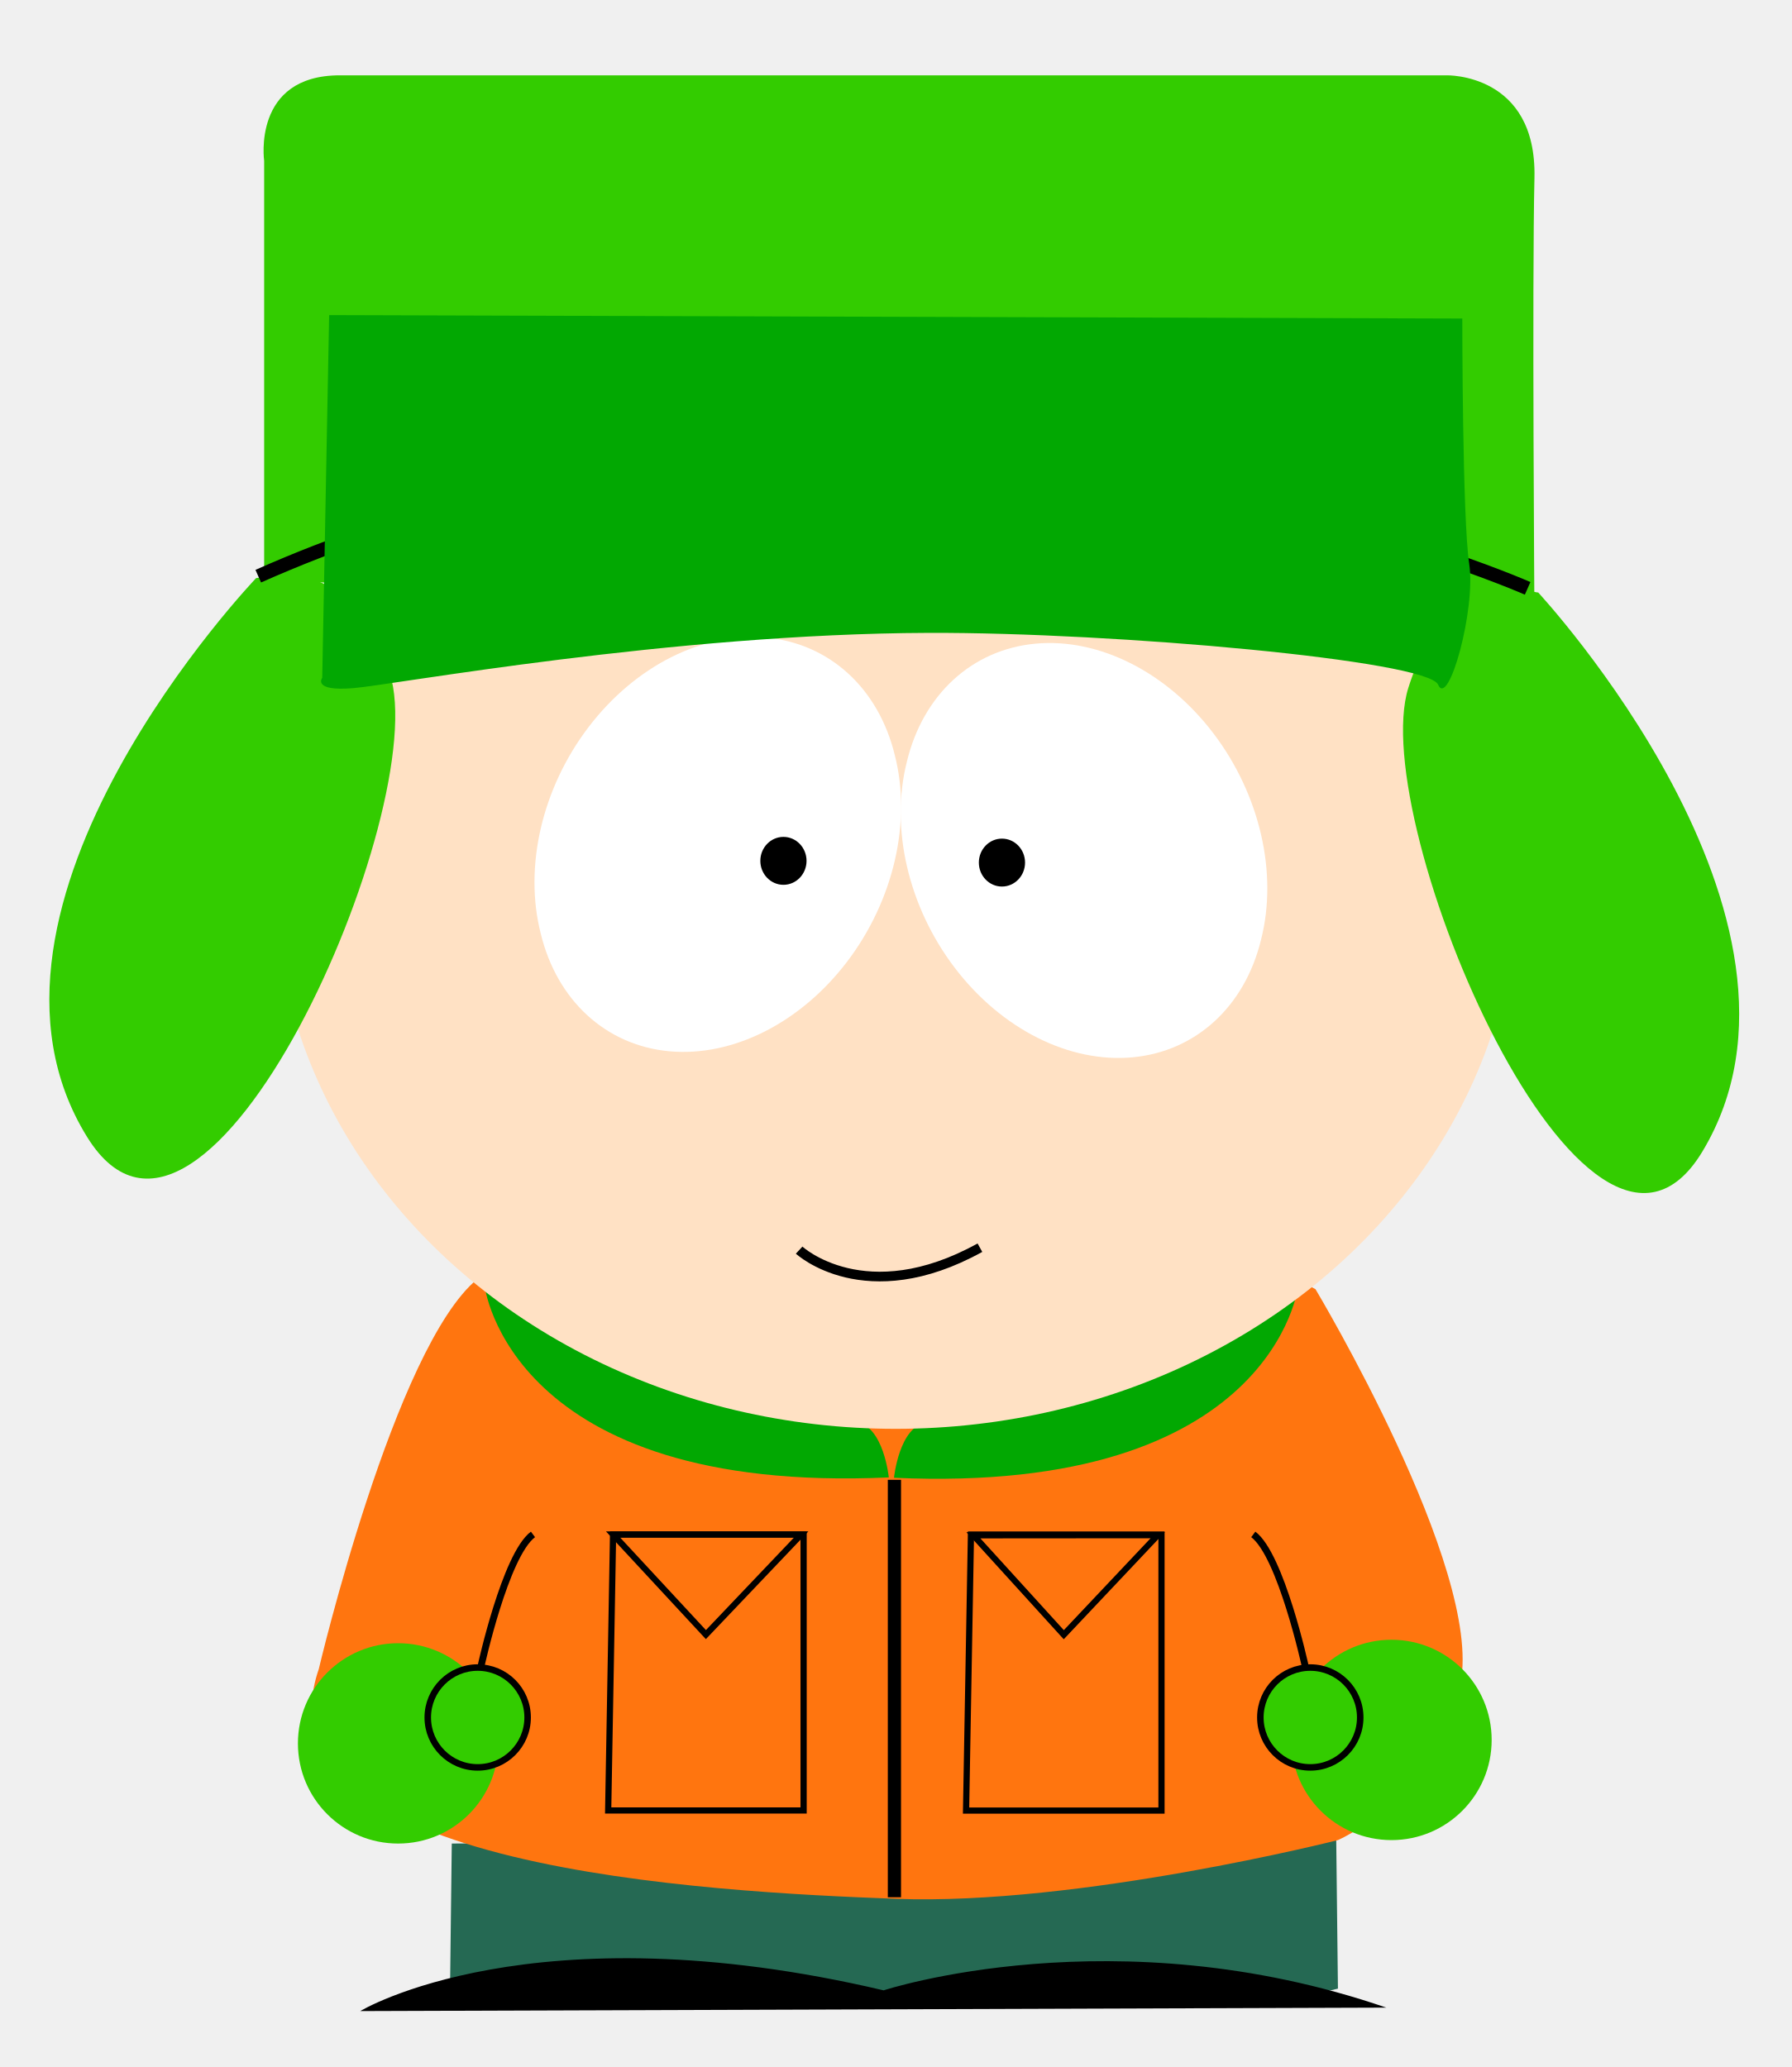
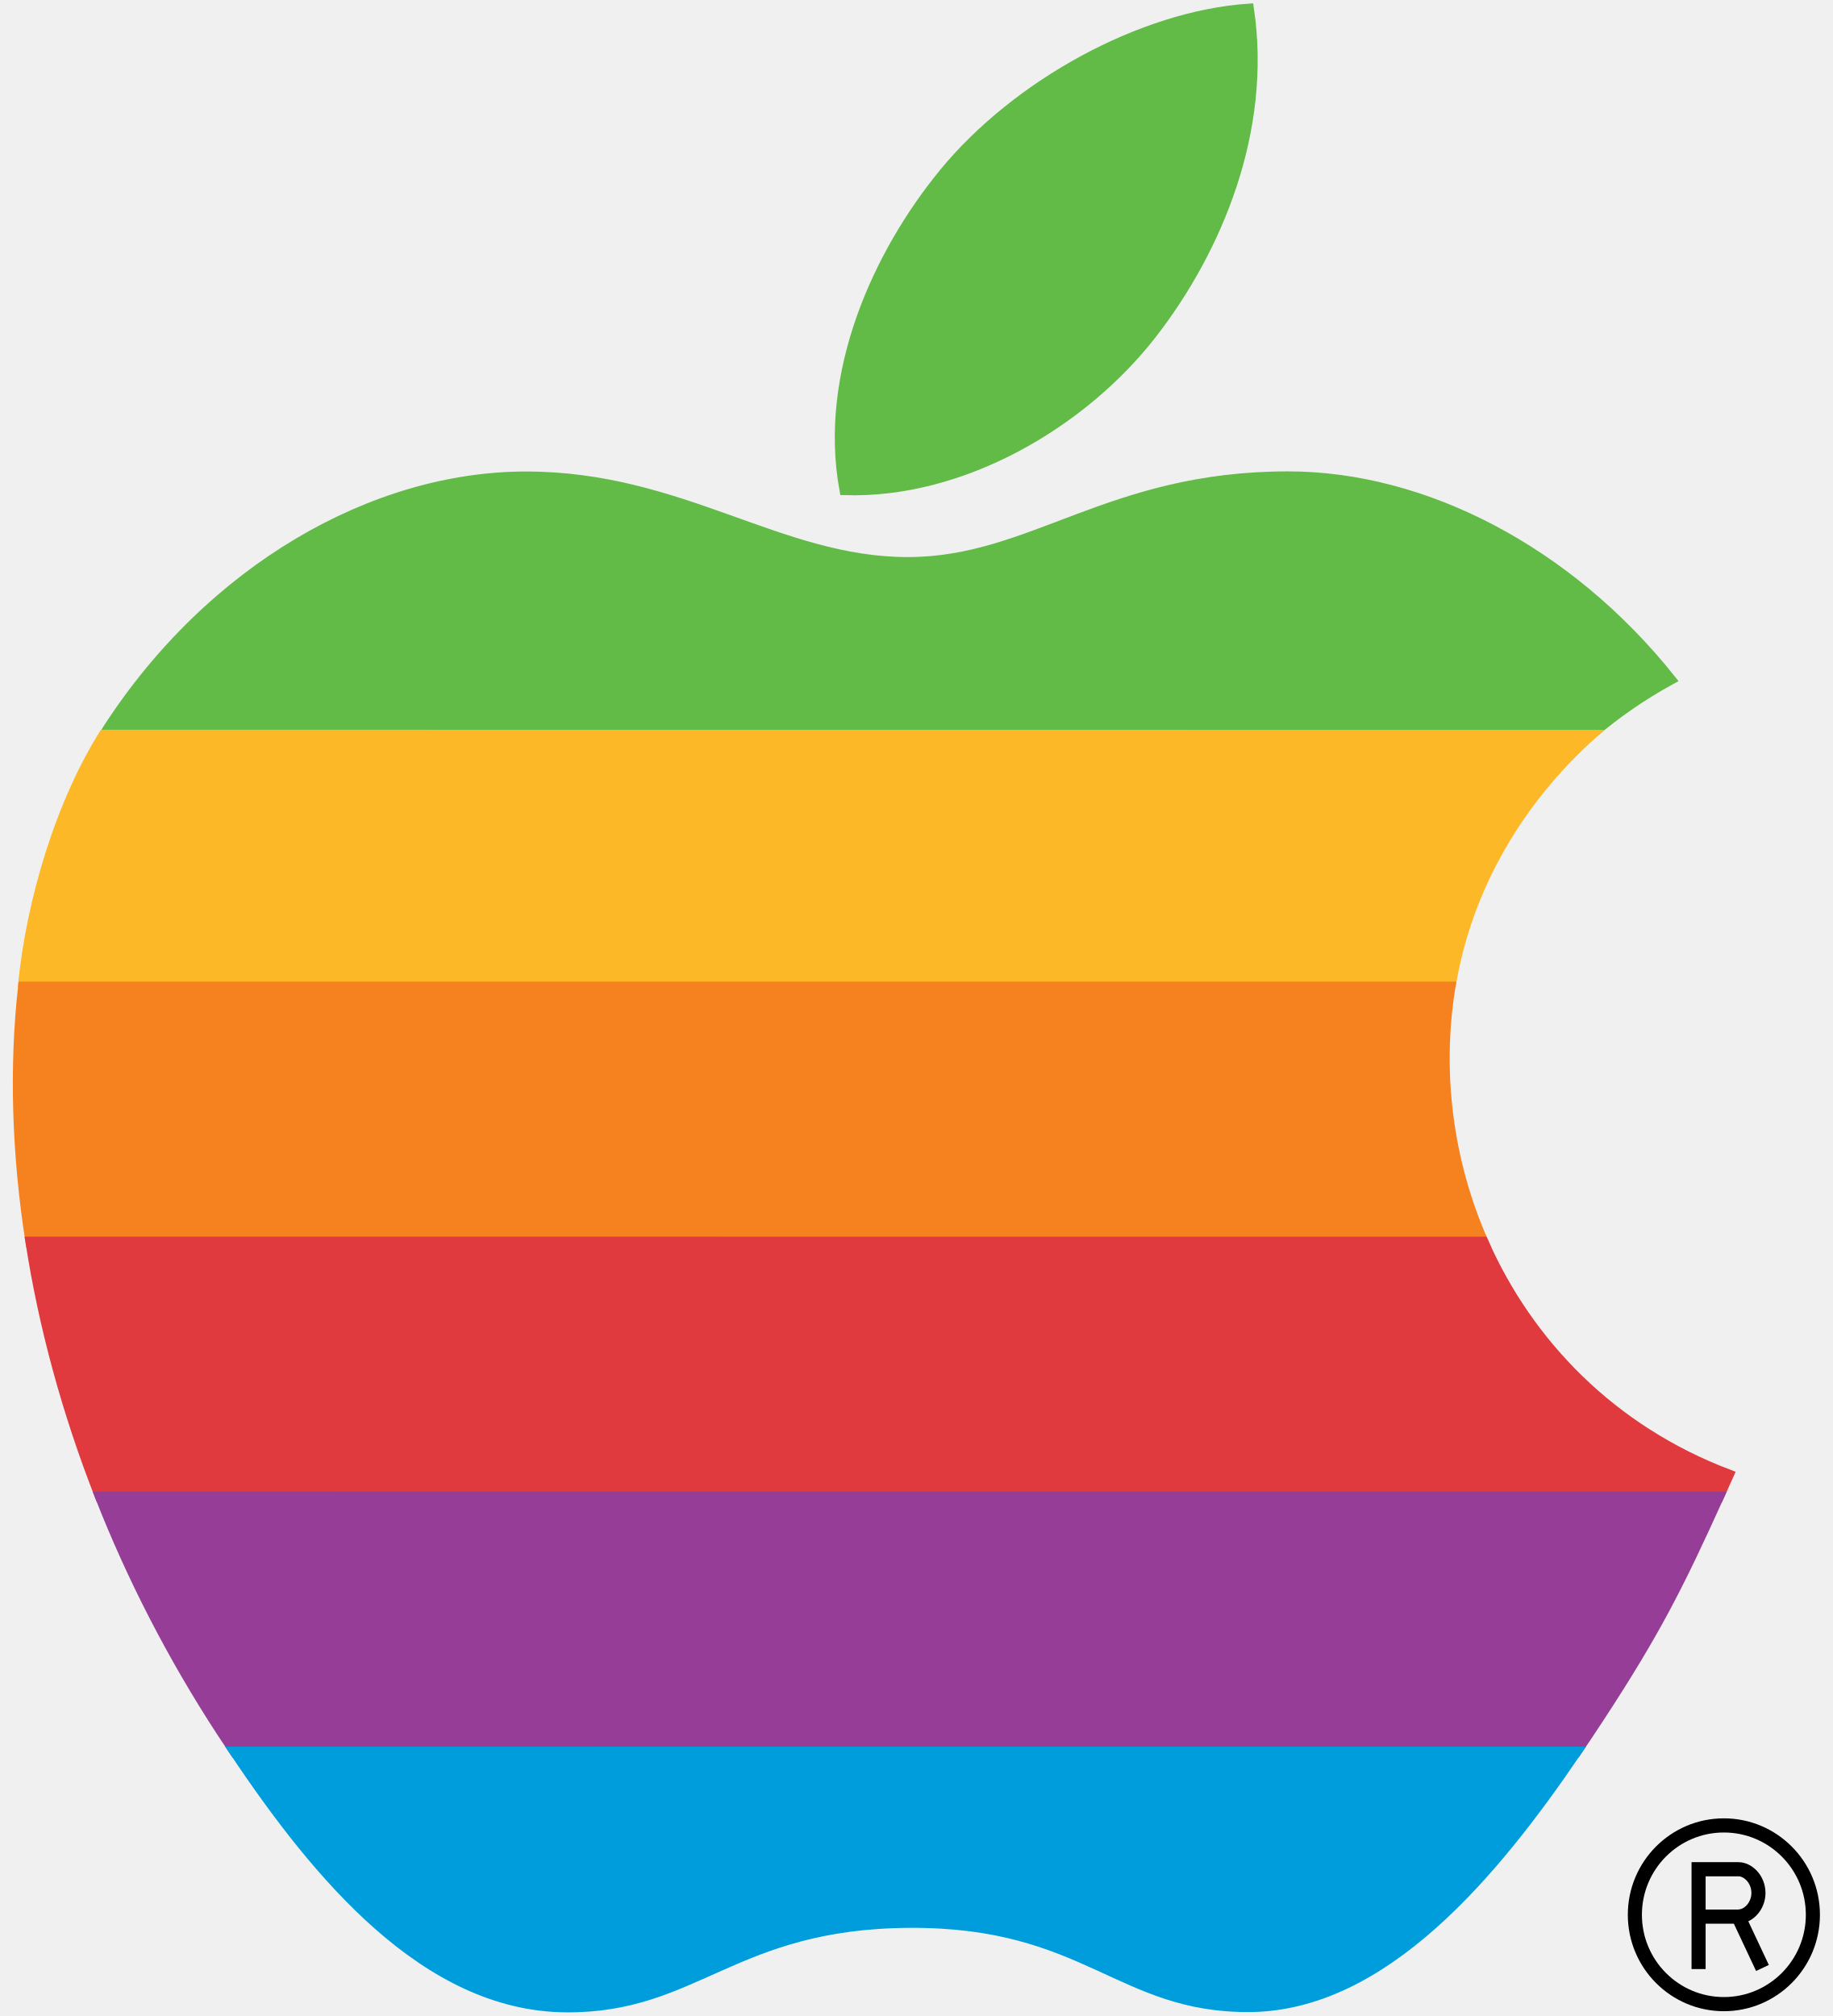
- <svg xmlns="http://www.w3.org/2000/svg" id="svg1890" width="260" height="300" version="1.0">
-   <defs id="defs1893" />
-   <path style="fill: none; fill-rule: evenodd; stroke: none; stroke-width: 1px; stroke-linecap: butt; stroke-linejoin: miter; stroke-opacity: 1;" d="M 180.791,256.764 C 180.791,318.445 180.791,317.736 180.791,317.736" id="path8152" />
-   <path style="fill: rgb(37, 105, 83); fill-opacity: 1; fill-rule: evenodd; stroke: none; stroke-width: 1px; stroke-linecap: butt; stroke-linejoin: miter; stroke-opacity: 1;" d="M 65.558,267.569 L 65.308,288.374 L 184.623,290.881 L 194.149,288.625 L 193.898,266.566 L 65.558,267.569 z " id="path6368" />
-   <path style="fill: rgb(255, 117, 15); fill-opacity: 1; fill-rule: evenodd; stroke: none; stroke-width: 1px; stroke-linecap: butt; stroke-linejoin: miter; stroke-opacity: 1;" d="M 46.257,242.252 C 46.257,242.252 57.286,195.378 69.318,185.602 C 81.35,175.826 176.853,180.088 180.613,181.842 C 184.373,183.597 190.89,187.106 190.89,187.106 C 190.89,187.106 215.204,227.714 211.946,244.257 C 208.687,260.801 194.149,267.068 194.149,267.068 C 194.149,267.068 156.549,276.593 129.979,275.59 C 103.408,274.588 36.231,271.329 46.257,242.252 z " id="path6362" />
-   <path style="fill: rgb(2, 168, 2); fill-opacity: 1; fill-rule: evenodd; stroke: none; stroke-width: 1px; stroke-linecap: butt; stroke-linejoin: miter; stroke-opacity: 1;" d="M 128.976,214.428 C 128.976,214.428 128.224,206.908 124.214,206.407 C 120.203,205.906 70.321,186.605 70.321,186.605 C 70.321,186.605 73.83,216.935 128.976,214.428 z " id="path6364" />
-   <path style="fill: rgb(2, 168, 2); fill-opacity: 1; fill-rule: evenodd; stroke: none; stroke-width: 1px; stroke-linecap: butt; stroke-linejoin: miter; stroke-opacity: 1;" d="M 129.728,214.48 C 129.728,214.48 130.48,206.96 134.491,206.459 C 138.501,205.958 188.383,186.656 188.383,186.656 C 188.383,186.656 184.874,216.987 129.728,214.48 z " id="path6366" />
-   <path style="fill: rgb(255, 225, 196); fill-opacity: 1; stroke: none; stroke-width: 0.9; stroke-miterlimit: 4; stroke-dasharray: none; stroke-opacity: 1;" id="path6358" d="M 245.65 179.725 A 80.714 68.932 0 1 1  84.223,179.725 A 80.714 68.932 0 1 1  245.65 179.725 z" transform="matrix(1.11724, 0, 0, 1.1591, -54.2952, -81.122)" />
-   <path style="fill: rgb(51, 204, 0); fill-opacity: 1; fill-rule: evenodd; stroke: none; stroke-width: 1px; stroke-linecap: butt; stroke-linejoin: miter; stroke-opacity: 1;" d="M 38.332,84.311 L 38.332,23.339 C 38.332,23.339 36.559,10.932 49.321,10.932 C 62.083,10.932 209.906,10.932 209.906,10.932 C 209.906,10.932 223.022,10.577 222.667,25.82 C 222.313,41.063 222.667,89.274 222.667,89.274 L 38.332,84.311 z " id="path6378" />
-   <path style="fill: white; fill-opacity: 1; stroke: none; stroke-width: 0.395; stroke-miterlimit: 4; stroke-dasharray: none; stroke-opacity: 1;" id="path1901" d="M 178.973 166.064 A 24.44 27.448 0 1 1  130.094,166.064 A 24.44 27.448 0 1 1  178.973 166.064 z" transform="matrix(1.05125, -0.52926, 0.244855, 0.983718, -98.9552, 40.9883)" />
-   <path style="fill: white; fill-opacity: 1; stroke: none; stroke-width: 0.395; stroke-miterlimit: 4; stroke-dasharray: none; stroke-opacity: 1;" id="path3675" d="M 178.973 166.064 A 24.44 27.448 0 1 1  130.094,166.064 A 24.44 27.448 0 1 1  178.973 166.064 z" transform="matrix(-1.05125, -0.52926, -0.244855, 0.983718, 360.417, 41.8658)" />
-   <path style="fill: black; fill-opacity: 1; stroke: none; stroke-width: 0.395; stroke-miterlimit: 4; stroke-dasharray: none; stroke-opacity: 1;" id="path3677" d="M 123.828 165.062 A 2.757 3.133 0 1 1  118.313,165.062 A 2.757 3.133 0 1 1  123.828 165.062 z" transform="matrix(1.2157, 0, 0, 1.10982, -1.79071, -57.9959)" />
-   <path style="fill: black; fill-opacity: 1; stroke: none; stroke-width: 0.395; stroke-miterlimit: 4; stroke-dasharray: none; stroke-opacity: 1;" id="path3679" d="M 123.828 165.062 A 2.757 3.133 0 1 1  118.313,165.062 A 2.757 3.133 0 1 1  123.828 165.062 z" transform="matrix(1.2157, 0, 0, 1.10982, -33.4996, -58.2466)" />
-   <path style="fill: none; fill-rule: evenodd; stroke: black; stroke-width: 0.9; stroke-linecap: butt; stroke-linejoin: miter; stroke-miterlimit: 4; stroke-dasharray: none; stroke-opacity: 1;" d="M 88.962,222.71 L 116.613,222.71 L 116.613,262.767 L 88.253,262.767 L 88.962,222.71 z " id="path3681" />
-   <path style="fill: none; fill-rule: evenodd; stroke: black; stroke-width: 0.9; stroke-linecap: butt; stroke-linejoin: miter; stroke-miterlimit: 4; stroke-dasharray: none; stroke-opacity: 1;" d="M 88.963,222.711 L 102.433,237.244 L 116.26,222.712 L 88.963,222.711 z " id="path3683" />
-   <path style="fill: none; fill-rule: evenodd; stroke: black; stroke-width: 0.9; stroke-linecap: butt; stroke-linejoin: miter; stroke-miterlimit: 4; stroke-dasharray: none; stroke-opacity: 1;" d="M 140.896,222.725 L 168.546,222.725 L 168.546,262.782 L 140.187,262.782 L 140.896,222.725 z " id="path5461" />
-   <path style="fill: none; fill-rule: evenodd; stroke: black; stroke-width: 0.9; stroke-linecap: butt; stroke-linejoin: miter; stroke-miterlimit: 4; stroke-dasharray: none; stroke-opacity: 1;" d="M 141.25,222.829 L 154.367,237.259 L 168.004,222.809 L 141.25,222.829 z " id="path5463" />
-   <path style="fill: rgb(51, 204, 0); fill-opacity: 1; stroke: none; stroke-width: 0.9; stroke-miterlimit: 4; stroke-dasharray: none; stroke-opacity: 1;" id="path5469" d="M 117.31 295.031 A 14.538 14.538 0 1 1  88.233,295.031 A 14.538 14.538 0 1 1  117.31 295.031 z" transform="translate(-45, -42)" />
-   <path style="fill: rgb(51, 204, 0); fill-opacity: 1; stroke: none; stroke-width: 0.9; stroke-miterlimit: 4; stroke-dasharray: none; stroke-opacity: 1;" id="path6356" d="M 117.31 295.031 A 14.538 14.538 0 1 1  88.233,295.031 A 14.538 14.538 0 1 1  117.31 295.031 z" transform="translate(99.1472, -42.5013)" />
-   <path style="fill: black; fill-rule: evenodd; stroke: none; stroke-width: 1px; stroke-linecap: butt; stroke-linejoin: miter; stroke-opacity: 1;" d="M 201.167,291.382 L 52.273,291.883 C 52.273,291.883 77.089,276.844 128.224,288.875 C 128.224,288.875 161.813,277.846 201.167,291.382 z " id="path6372" />
-   <path style="fill: rgb(51, 204, 0); fill-opacity: 1; fill-rule: evenodd; stroke: none; stroke-width: 1px; stroke-linecap: butt; stroke-linejoin: miter; stroke-opacity: 1;" d="M 37.228,83.838 C 37.228,83.838 -8.26,131.344 12.663,165.053 C 29.809,192.677 62.933,117.198 56.552,97.701 C 50.172,78.204 36.346,84.585 37.228,83.838 z " id="path6374" />
-   <path style="fill: rgb(51, 204, 0); fill-opacity: 1; fill-rule: evenodd; stroke: none; stroke-width: 1px; stroke-linecap: butt; stroke-linejoin: miter; stroke-opacity: 1;" d="M 223.156,85.933 C 223.156,85.933 267.359,133.439 247.027,167.148 C 230.365,194.772 198.177,119.293 204.377,99.796 C 210.578,80.299 224.013,86.68 223.156,85.933 z " id="path6376" />
-   <path style="fill: none; fill-rule: evenodd; stroke: black; stroke-width: 2; stroke-linecap: butt; stroke-linejoin: miter; stroke-opacity: 1; stroke-miterlimit: 4; stroke-dasharray: none;" d="M 221.678,85.393 C 221.678,85.393 127.279,43.674 37.477,83.625" id="path14403" />
-   <path style="fill: rgb(2, 168, 2); fill-opacity: 1; fill-rule: evenodd; stroke: none; stroke-width: 1px; stroke-linecap: butt; stroke-linejoin: miter; stroke-opacity: 1;" d="M 47.761,45.732 L 46.759,98.371 C 46.759,98.371 45.255,100.377 51.271,99.875 C 57.286,99.374 97.474,91.976 134.741,91.854 C 161.876,91.765 207.183,95.865 208.687,99.374 C 210.191,102.883 214.202,88.345 213.199,81.828 C 212.196,75.31 212.196,46.233 212.196,46.233 C 212.196,46.233 49.265,45.732 47.761,45.732 z " id="path1899" />
-   <path style="fill: none; fill-rule: evenodd; stroke: black; stroke-width: 1.4; stroke-linecap: butt; stroke-linejoin: miter; stroke-miterlimit: 4; stroke-dasharray: none; stroke-opacity: 1;" d="M 115.965,181.442 C 115.965,181.442 125.537,190.304 142.198,181.087" id="path6380" />
-   <path style="fill: rgb(51, 204, 0); fill-opacity: 1; stroke: black; stroke-width: 0.9; stroke-miterlimit: 4; stroke-dasharray: none; stroke-opacity: 1;" id="path5467" d="M 107.033 288.639 A 6.893 6.893 0 1 1  93.247,288.639 A 6.893 6.893 0 1 1  107.033 288.639 z" transform="matrix(1.0512, 0, 0, 1.0512, 84.8705, -54.1472)" />
-   <path style="fill: rgb(51, 204, 0); fill-opacity: 1; stroke: black; stroke-width: 0.9; stroke-miterlimit: 4; stroke-dasharray: none; stroke-opacity: 1;" id="path5465" d="M 107.033 288.639 A 6.893 6.893 0 1 1  93.247,288.639 A 6.893 6.893 0 1 1  107.033 288.639 z" transform="matrix(1.0512, 0, 0, 1.0512, -35.9491, -54.1472)" />
-   <path style="fill: none; fill-rule: evenodd; stroke: black; stroke-width: 1px; stroke-linecap: butt; stroke-linejoin: miter; stroke-opacity: 1;" d="M 69.82,241.751 C 69.82,241.751 73.329,225.708 77.34,222.7" id="path11694" />
-   <path style="fill: none; fill-rule: evenodd; stroke: black; stroke-width: 1px; stroke-linecap: butt; stroke-linejoin: miter; stroke-opacity: 1;" d="M 189.386,241.751 C 189.386,241.751 185.877,225.708 181.866,222.7" id="path11696" />
-   <path style="fill: none; fill-rule: evenodd; stroke: black; stroke-width: 1.916; stroke-linecap: butt; stroke-linejoin: miter; stroke-miterlimit: 4; stroke-dasharray: none; stroke-opacity: 1;" d="M 129.791,214.78 L 129.791,275.363" id="path12583" />
+ <svg xmlns="http://www.w3.org/2000/svg" version="1.1" id="Layer_1" width="500" height="550" viewBox="0 0 500 550" overflow="visible" enable-background="new 0 0 499.524 554.546" xml:space="preserve" style="overflow:visible">
+   <defs id="defs23" />
+   <g id="g3" transform="matrix(0.9869271,0,0,0.99106,3.5008,0.9071696)">
+     <path clip-rule="evenodd" stroke-miterlimit="2.613" d="m 25.824,200.612 c 0.166,-0.273 0.342,-0.542 0.518,-0.806 28.447,-43.799 73.32,-69.434 115.518,-69.434 42.969,0 69.98,23.555 105.498,23.555 34.463,0 55.454,-23.589 105.132,-23.589 37.534,0 77.329,20.439 105.674,55.781 -7.837,4.292 -14.907,9.165 -21.226,14.521 l -411.114,-0.028 0,0 z" id="path5" style="fill:#61bb46;fill-rule:evenodd;stroke:#61bb46;stroke-width:2.985;stroke-miterlimit:2.613" />
+     <path clip-rule="evenodd" stroke-miterlimit="2.613" d="M 314.808,90.875 C 332.84,67.716 346.556,35.016 341.585,1.583 312.103,3.604 277.62,22.374 257.479,46.808 c -18.276,22.197 -33.364,55.117 -27.49,87.095 32.187,1.001 65.483,-18.218 84.819,-43.028 l 0,0 z" id="path7" style="fill:#61bb46;fill-rule:evenodd;stroke:#61bb46;stroke-width:2.985;stroke-miterlimit:2.613" />
+     <path clip-rule="evenodd" stroke-miterlimit="2.613" d="M 24.357,199.967 C 12.106,219.159 3.629,246.668 1.38,270.797 l 397.437,-0.01 c 4.297,-26.398 18.586,-51.617 41.233,-70.791 l -415.693,-0.029 0.023,0 z" id="path9" style="fill:#fdb827;fill-rule:evenodd;stroke:none" />
+     <path clip-rule="evenodd" stroke-miterlimit="2.613" d="M 4.989,340.998 C 1.127,316.354 0.502,292.595 2.928,270.798 l 394.341,-0.01 c -3.857,23.638 -0.62,48.237 9.136,70.225 l -401.416,-0.015 0,0 z" id="path11" style="fill:#f5821f;fill-rule:evenodd;stroke:#f5821f;stroke-width:2.985;stroke-miterlimit:2.613" />
+     <path clip-rule="evenodd" stroke-miterlimit="2.613" d="M 24.261,411.193 C 14.949,387.609 8.573,363.922 4.989,340.998 l 401.416,0.015 c 12.427,28.018 35.425,51.821 67.808,64.053 -0.962,2.139 -1.89,4.185 -2.783,6.157 l -447.169,-0.03 0,0 z" id="path13" style="fill:#e03a3e;fill-rule:evenodd;stroke:#e03a3e;stroke-width:2.985;stroke-miterlimit:2.613" />
+     <path clip-rule="evenodd" stroke-miterlimit="2.613" d="m 471.429,411.222 c -11.118,24.443 -17.563,37.129 -32.949,60.547 -2.07,3.145 -4.209,6.362 -6.436,9.609 L 61.517,481.412 C 60.33,479.644 59.154,477.877 57.996,476.124 44.143,455.025 32.928,433.15 24.261,411.192 l 447.168,0.03 0,0 z" id="path15" style="fill:#963d97;fill-rule:evenodd;stroke:#963d97;stroke-width:2.985;stroke-miterlimit:2.613" />
+     <path stroke-miterlimit="2.613" d="m 472.972,550.778 c 13.589,0 24.604,-11.016 24.604,-24.595 0,-13.589 -11.016,-24.6 -24.604,-24.6 -13.588,0 -24.604,11.011 -24.604,24.6 0,13.579 11.015,24.595 24.604,24.595 m -6.992,-9.648 v -27.485 h 11.011 m 6.645,27.182 -6.553,-13.892 m -11.054,-0.244 h 11.006 m -0.01,-0.034 c 2.734,0 5.503,-2.891 5.503,-6.46 0,-3.799 -2.886,-6.553 -5.537,-6.553" id="path17" style="fill:none;stroke:#000000;stroke-width:3.895;stroke-miterlimit:2.613" />
+     <path clip-rule="evenodd" stroke-miterlimit="2.613" d="m 432.044,481.378 c -22.666,33.203 -53.096,69.741 -90.02,70.088 -36.03,0.327 -45.273,-23.447 -94.155,-23.179 -48.882,0.273 -59.087,23.594 -95.117,23.257 -38.521,-0.356 -68.433,-36.24 -91.235,-70.132 l 370.527,-0.034 0,0 z" id="path19" style="fill:#009ddc;fill-rule:evenodd;stroke:#009ddc;stroke-width:2.985;stroke-miterlimit:2.613" />
+   </g>
</svg>
